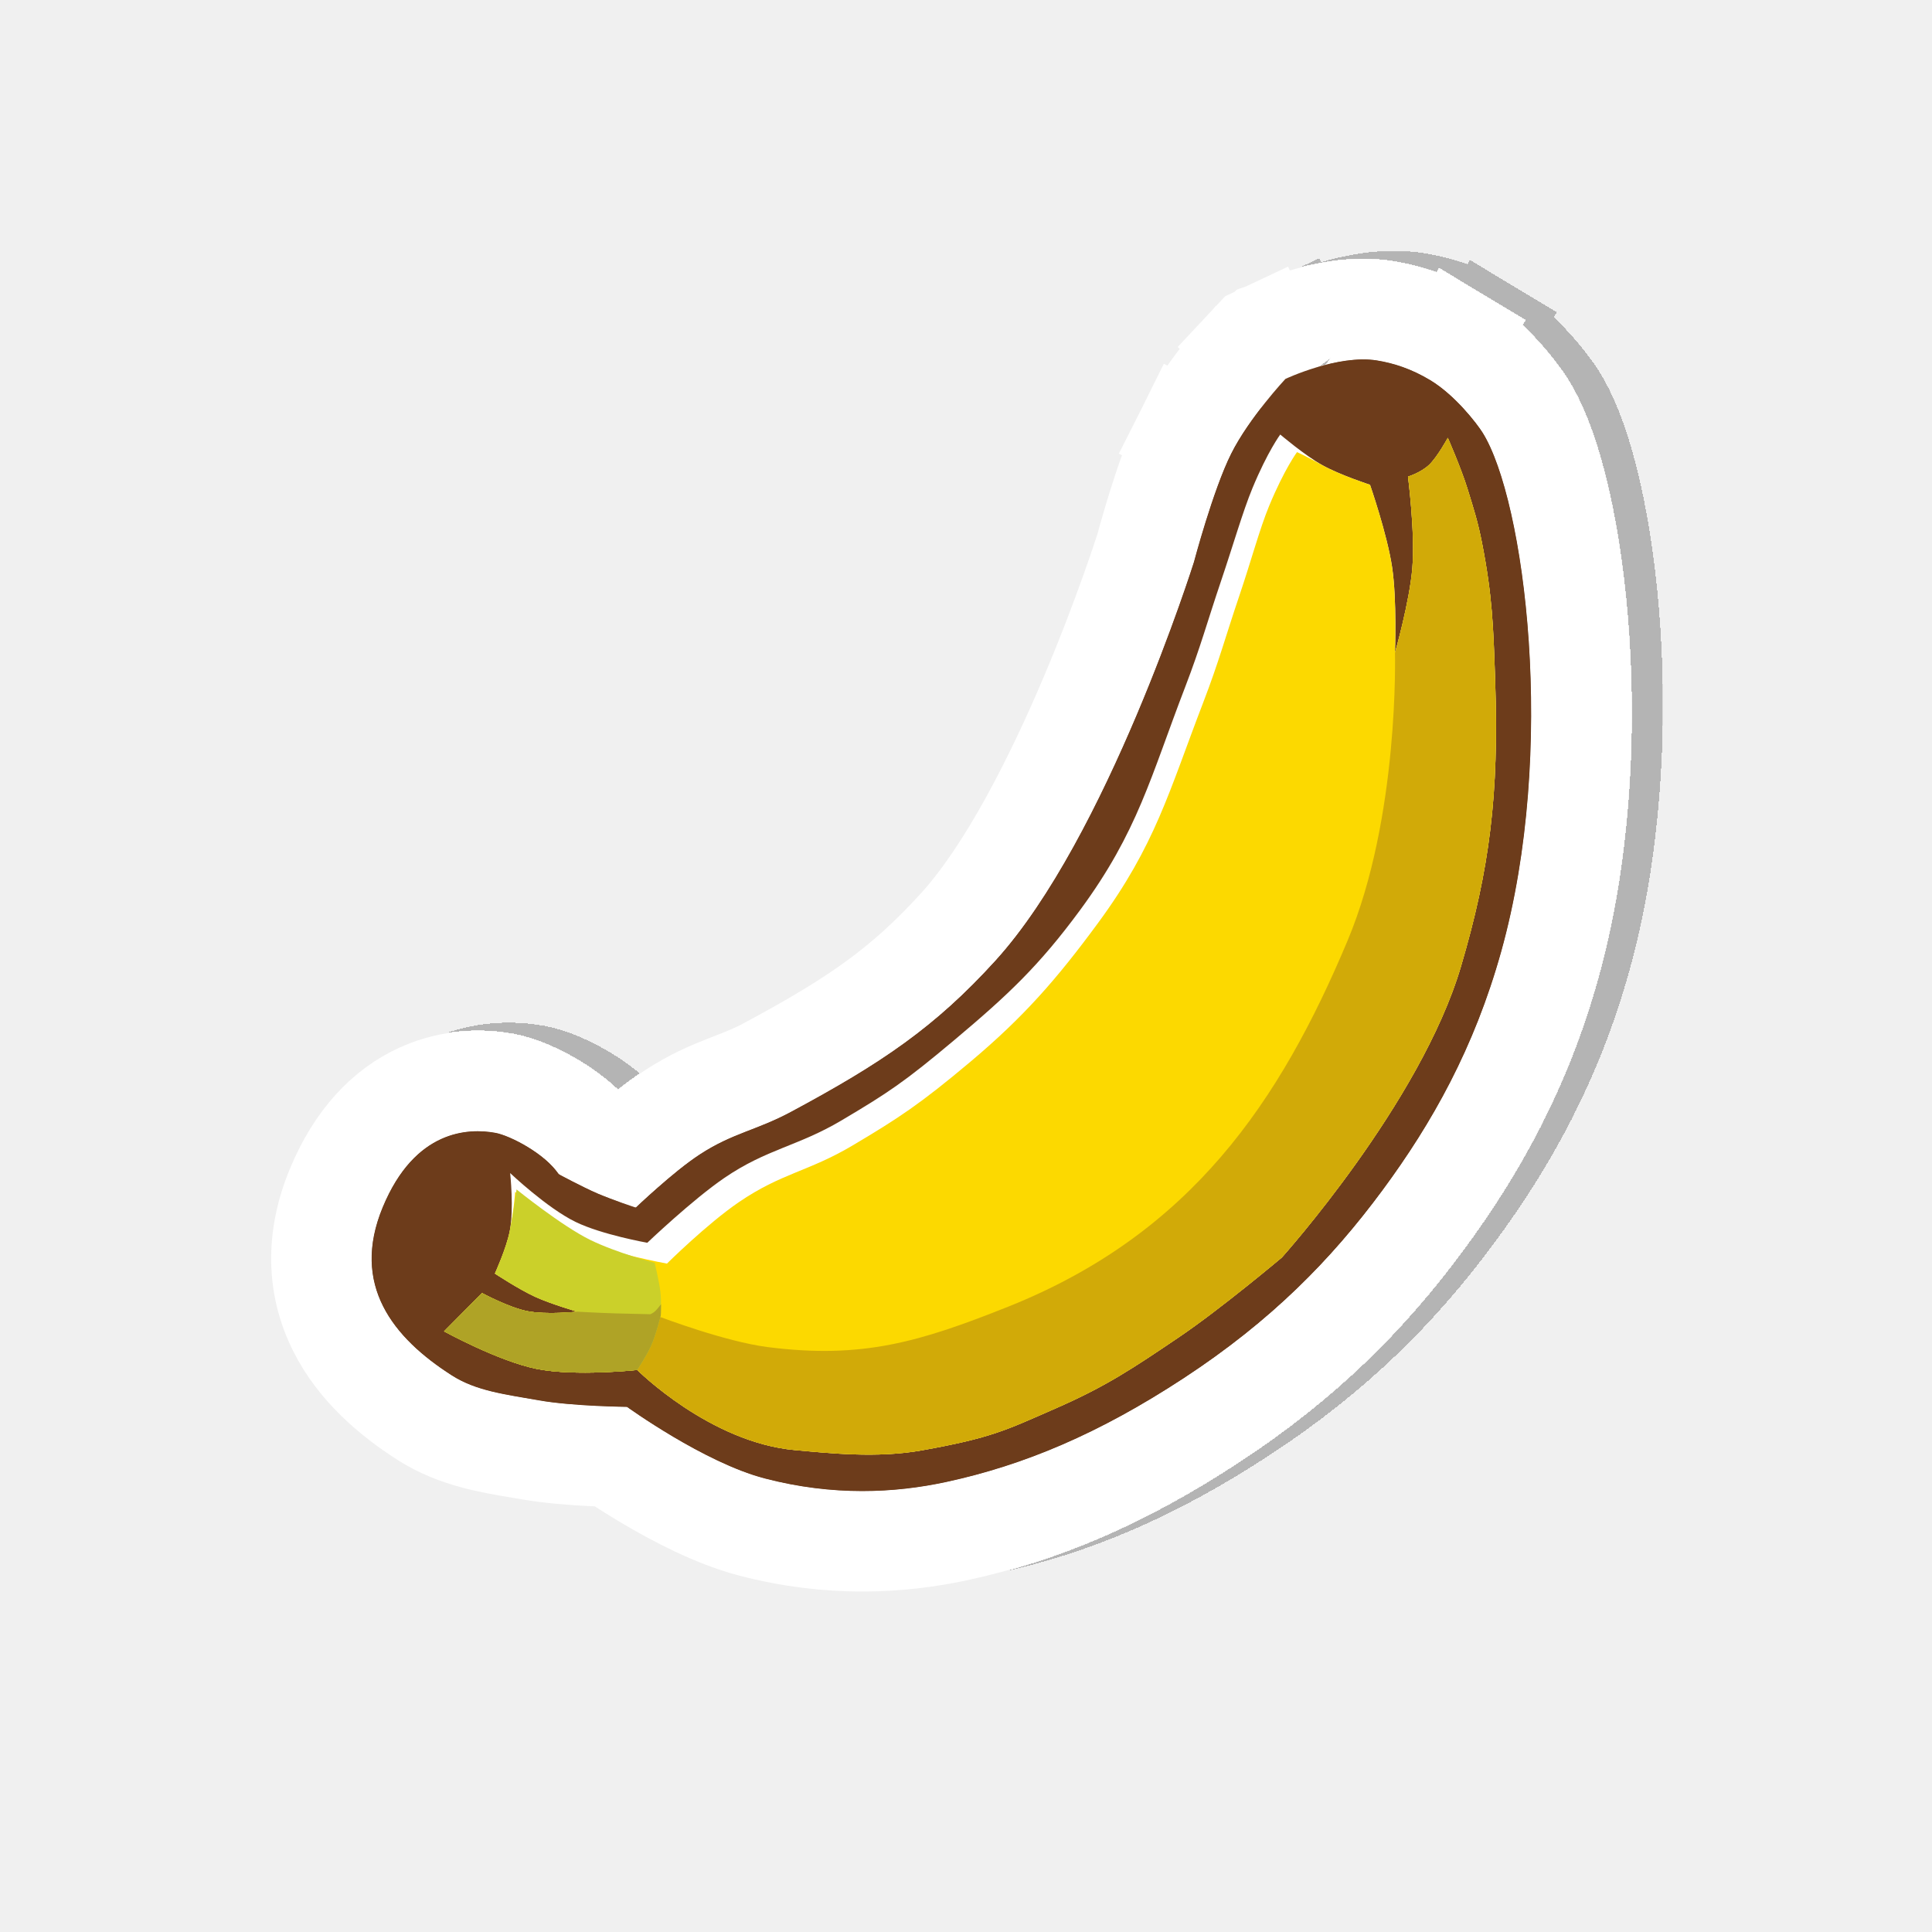
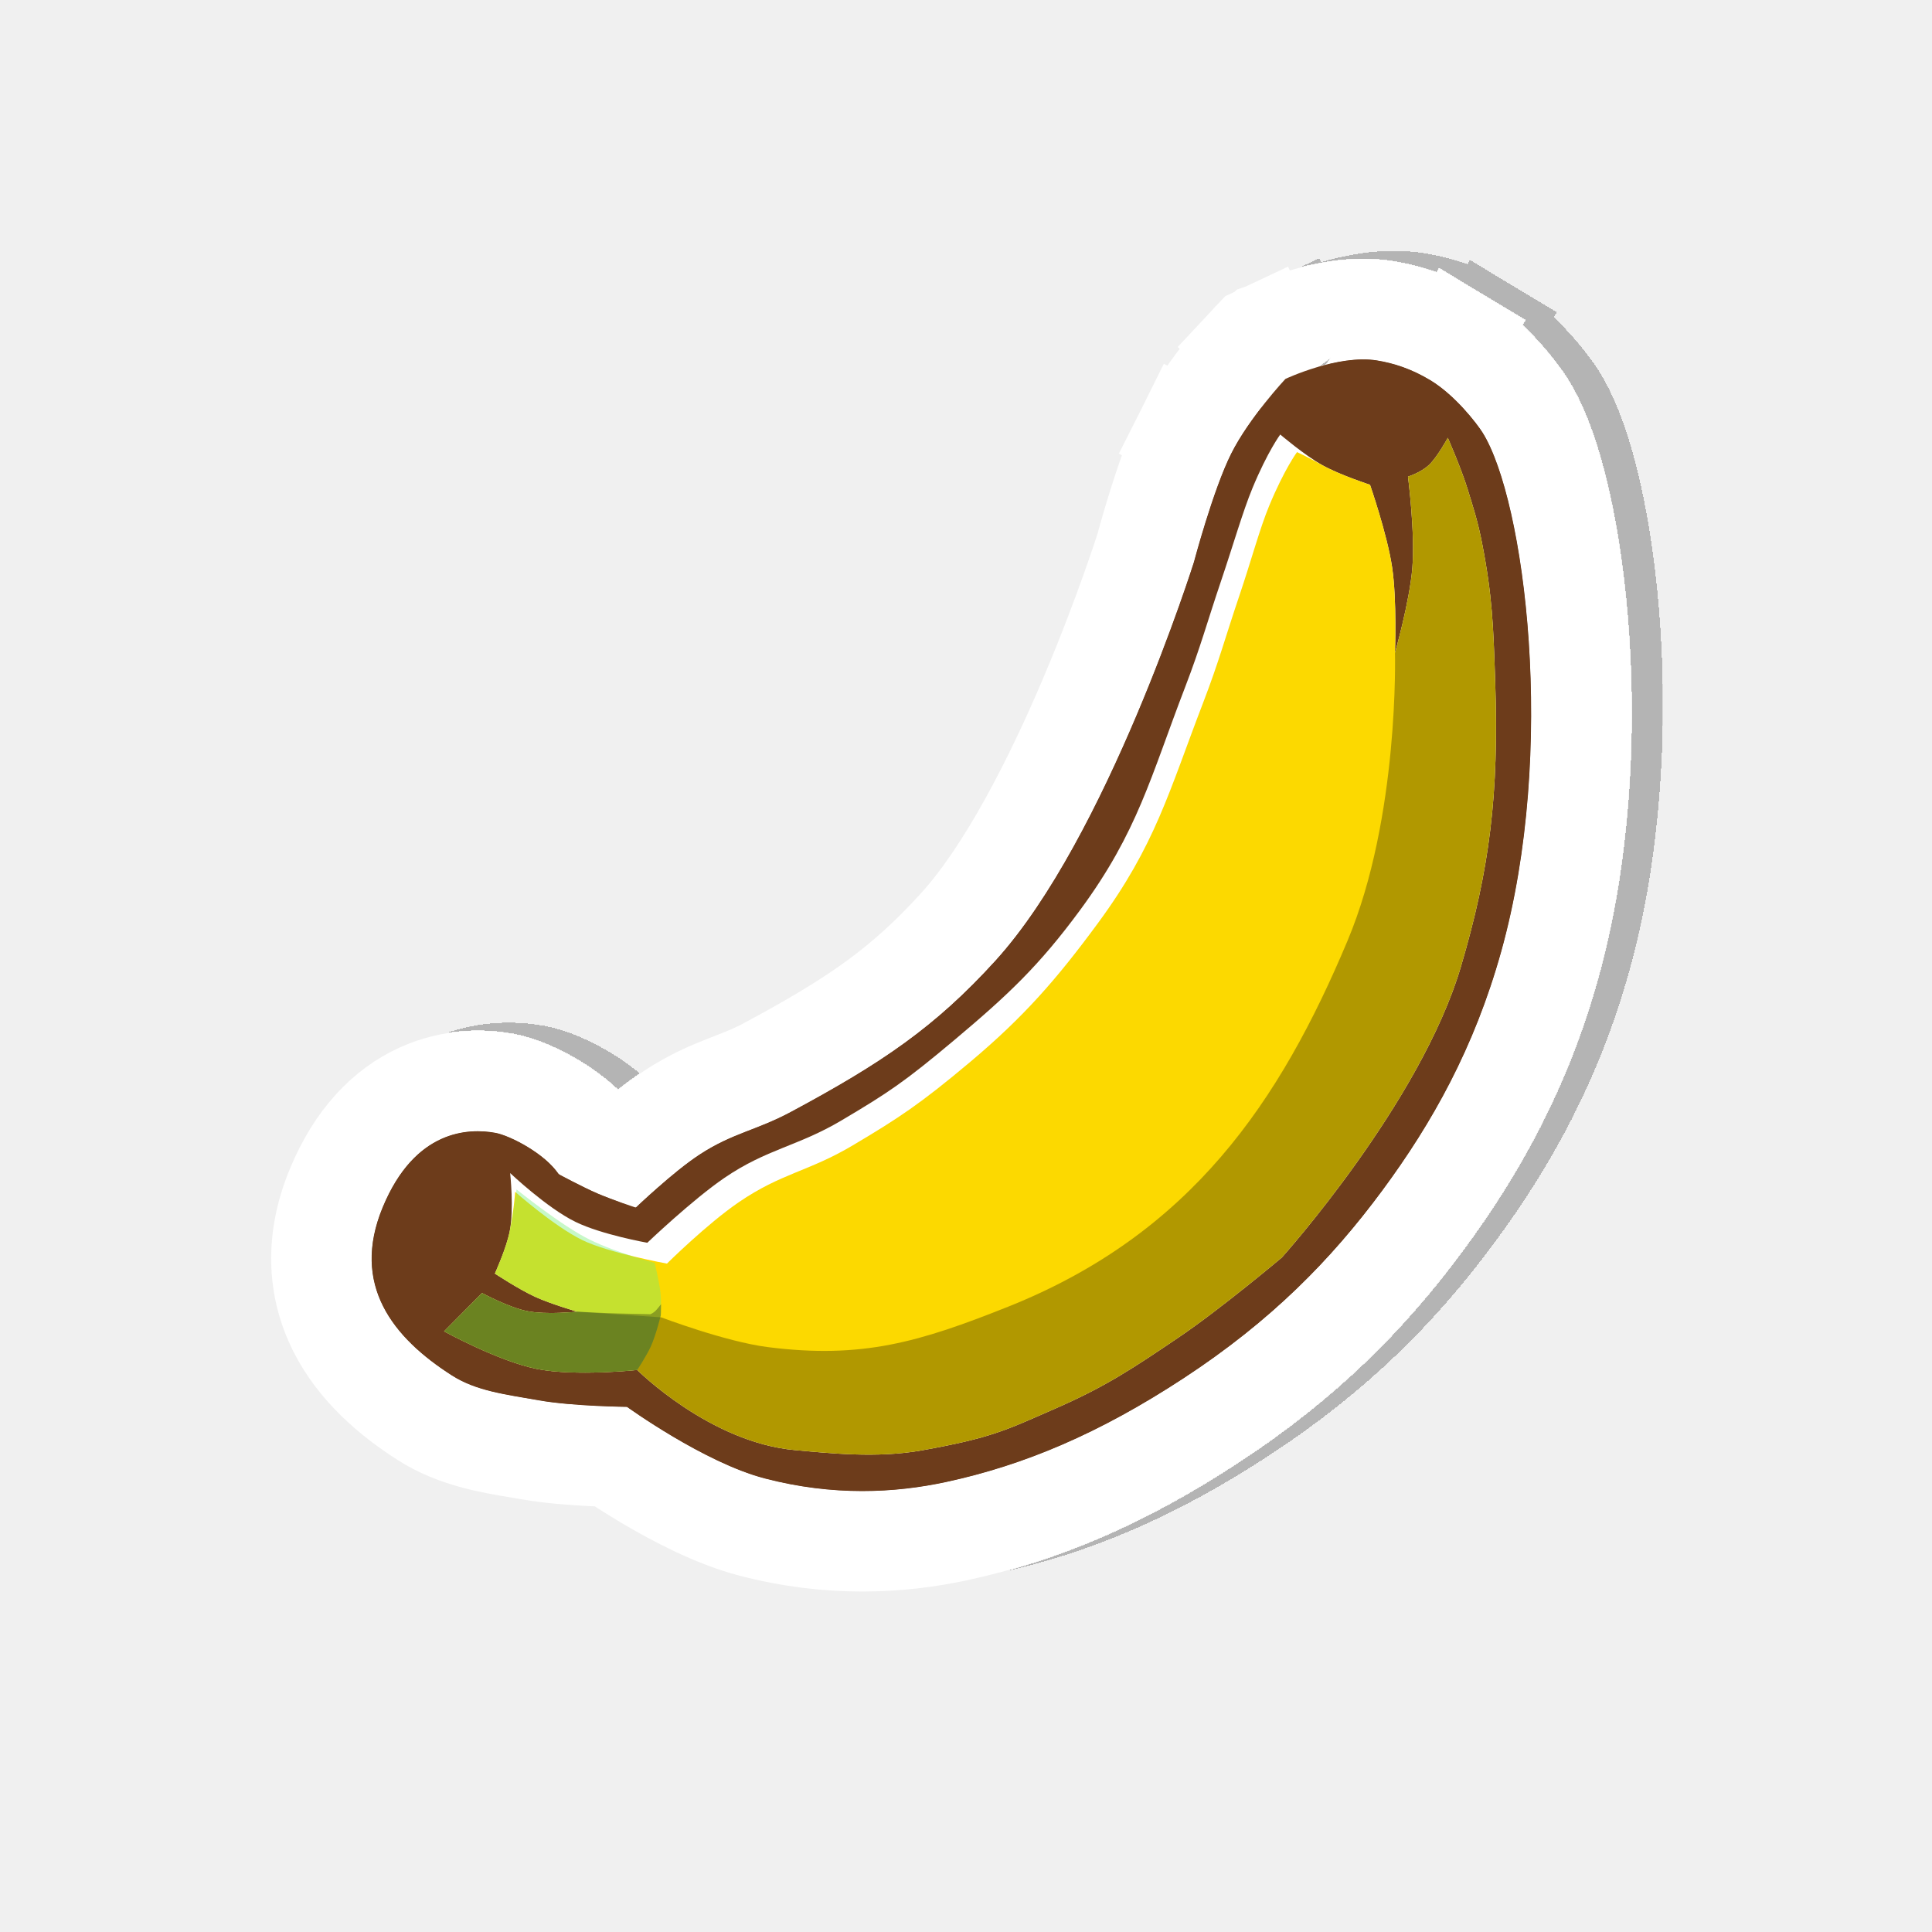
<svg xmlns="http://www.w3.org/2000/svg" width="256" height="256" viewBox="0 0 256 256" fill="none">
  <g clip-path="url(#clip0_783_469)">
    <g filter="url(#filter0_d_783_469)">
      <path d="M182.443 47.76C177.29 46.928 170.326 50.208 170.326 50.208C170.326 50.208 165.528 55.337 163.135 60.118C160.73 64.924 158.202 74.479 158.202 74.479C158.202 74.479 146.703 111.011 131.905 127.296C123.891 136.117 116.798 140.896 104.808 147.33C100.227 149.788 97.1 150.12 92.745 152.957C89.132 155.311 84.259 160.021 84.259 160.021C84.259 160.021 81.16 158.995 79.24 158.173C77.148 157.277 74.021 155.579 74.021 155.579C72.23 152.866 67.595 150.466 65.636 150.109C62.092 149.462 54.98 149.665 50.713 159.962C46.447 170.259 52.064 177.261 59.88 182.254C63.09 184.305 66.797 184.736 71.408 185.552C75.909 186.347 83.082 186.415 83.082 186.415C83.082 186.415 93.273 193.795 101.323 195.897C110.422 198.273 118.598 197.836 125.398 196.365C135.711 194.134 145.633 189.965 156.841 182.618C168.485 174.985 176.395 166.897 183.171 157.734C189.785 148.788 195.359 138.832 198.912 126.107C206.381 99.357 202.019 66.198 196.445 57.313C195.71 56.141 192.806 52.357 189.533 50.384C187.004 48.86 184.646 48.115 182.443 47.76Z" fill="#6D3C1B" />
      <path d="M170.326 50.208L167.489 44.187L166.336 44.73L165.465 45.661L170.326 50.208ZM170.326 50.208C165.465 45.661 165.464 45.662 165.464 45.662L165.463 45.664L165.46 45.666L165.454 45.673L165.435 45.693L165.379 45.754C165.332 45.805 165.268 45.875 165.188 45.963C165.028 46.138 164.806 46.386 164.534 46.696C163.993 47.313 163.25 48.184 162.423 49.221C160.825 51.226 158.69 54.129 157.183 57.139L163.135 60.118L157.183 57.139C155.717 60.069 154.349 64.116 153.412 67.119C152.924 68.683 152.516 70.087 152.229 71.1C152.086 71.607 151.972 72.019 151.894 72.308C151.86 72.432 151.832 72.533 151.812 72.609C151.793 72.668 151.768 72.747 151.736 72.845C151.654 73.099 151.529 73.481 151.364 73.978C151.033 74.97 150.541 76.418 149.903 78.211C148.625 81.801 146.772 86.751 144.473 92.188C139.774 103.294 133.559 115.578 126.979 122.82C119.665 130.87 113.29 135.225 101.661 141.465C100.048 142.331 98.713 142.85 97.05 143.497C96.796 143.596 96.533 143.698 96.261 143.805C94.212 144.609 91.851 145.595 89.111 147.381C86.88 148.834 84.46 150.868 82.746 152.379C82.737 152.387 82.728 152.395 82.719 152.403C82.406 152.281 82.114 152.163 81.861 152.054C81.04 151.703 79.907 151.144 78.889 150.62C78.71 150.529 78.54 150.44 78.38 150.357C76.801 148.565 74.872 147.194 73.335 146.265C71.4 145.095 68.952 143.948 66.832 143.561C64.233 143.087 60.077 142.871 55.682 144.876C51.139 146.949 47.225 150.992 44.564 157.414C41.746 164.216 42.038 170.575 44.824 176.096C47.442 181.284 51.931 185.074 56.297 187.863C60.356 190.456 65.033 191.234 68.765 191.854C69.279 191.94 69.775 192.022 70.249 192.106C72.932 192.58 76.198 192.811 78.604 192.93C79.473 192.973 80.268 193.003 80.936 193.024C80.988 193.059 81.04 193.094 81.094 193.13C82.252 193.906 83.883 194.963 85.789 196.093C89.46 198.27 94.678 201.041 99.641 202.337C109.921 205.022 119.173 204.522 126.806 202.871C138.02 200.445 148.693 195.918 160.49 188.185C172.861 180.075 181.33 171.418 188.522 161.691C195.51 152.24 201.508 141.561 205.323 127.897C209.313 113.604 210.099 97.834 209.211 84.566C208.765 77.905 207.888 71.746 206.726 66.586C205.602 61.599 204.088 56.971 202.084 53.776C201.463 52.787 200.294 51.23 198.848 49.652C197.411 48.084 195.373 46.133 192.968 44.683L189.533 50.384L192.968 44.683C189.645 42.68 186.467 41.667 183.504 41.189C179.39 40.525 175.165 41.508 172.538 42.297C171.111 42.726 169.886 43.182 169.014 43.532C168.575 43.709 168.217 43.861 167.958 43.975C167.828 44.032 167.723 44.079 167.645 44.115C167.605 44.133 167.572 44.148 167.546 44.16L167.513 44.176L167.5 44.182L167.494 44.184L167.492 44.186C167.491 44.186 167.489 44.187 170.326 50.208Z" stroke="white" stroke-width="13.312" />
    </g>
    <path d="M182.443 47.76C177.29 46.928 170.326 50.208 170.326 50.208C170.326 50.208 165.528 55.337 163.135 60.118C160.73 64.924 158.202 74.479 158.202 74.479C158.202 74.479 146.703 111.011 131.905 127.296C123.891 136.117 116.798 140.896 104.808 147.33C100.227 149.788 97.1 150.12 92.745 152.957C89.132 155.311 84.259 160.021 84.259 160.021C84.259 160.021 81.16 158.995 79.24 158.173C77.148 157.277 74.021 155.579 74.021 155.579C72.23 152.866 67.595 150.466 65.636 150.109C62.092 149.462 54.98 149.665 50.713 159.962C46.447 170.259 52.064 177.261 59.88 182.254C63.09 184.305 66.797 184.736 71.408 185.552C75.909 186.347 83.082 186.415 83.082 186.415C83.082 186.415 93.273 193.795 101.323 195.897C110.422 198.273 118.598 197.836 125.398 196.365C135.711 194.134 145.633 189.965 156.841 182.618C168.485 174.985 176.395 166.897 183.171 157.734C189.785 148.788 195.359 138.832 198.912 126.107C206.381 99.357 202.019 66.198 196.445 57.313C195.71 56.141 192.806 52.357 189.533 50.384C187.004 48.86 184.646 48.115 182.443 47.76Z" fill="#6D3C1B" />
    <path d="M58.846 176.41L63.874 171.338C63.874 171.338 67.378 173.233 69.837 173.731C72.391 174.249 76.51 173.806 76.51 173.806C76.51 173.806 73.029 172.803 70.928 171.842C68.733 170.839 65.576 168.753 65.576 168.753C65.576 168.753 67.092 165.437 67.54 163.17C68.125 160.208 67.597 155.438 67.597 155.438C67.597 155.438 72.459 160.049 76.247 161.902C79.727 163.603 85.771 164.672 85.771 164.672C85.771 164.672 91.75 158.969 95.977 156.083C101.634 152.219 105.69 151.908 111.499 148.464C117.674 144.804 119.859 143.356 126.47 137.8C133.535 131.864 137.671 127.993 143.14 120.56C150.779 110.176 152.452 102.974 157.046 91.022C159.123 85.616 159.942 82.461 161.798 76.975C163.421 72.175 164.685 67.751 165.955 64.684C167.972 59.816 169.639 57.577 169.639 57.577C169.639 57.577 172.887 60.342 175.257 61.66C177.573 62.948 181.535 64.235 181.535 64.235C181.535 64.235 183.812 70.791 184.463 75.16C185.115 79.543 184.84 86.501 184.84 86.501C184.84 86.501 186.785 79.714 187.145 75.239C187.524 70.529 186.568 63.153 186.568 63.153C186.568 63.153 188.26 62.632 189.347 61.61C190.445 60.579 191.843 58.014 191.843 58.014C191.843 58.014 193.618 62.065 194.451 64.766C195.309 67.55 195.821 69.108 196.38 71.966C197.739 78.919 197.877 83.037 198.111 90.012L198.124 90.393C198.622 105.204 197.41 115.106 193.583 128.067C188.235 146.174 169.852 166.624 169.852 166.624C169.852 166.624 161.781 173.427 156.189 177.204C150.075 181.334 146.584 183.689 139.825 186.645C133.197 189.544 131.396 190.519 122.148 192.18C116.185 193.251 109.807 192.545 105.375 192.15C94.054 191.141 84.434 181.529 84.434 181.529C84.434 181.529 76.197 182.412 71.088 181.379C66.031 180.357 58.846 176.41 58.846 176.41Z" fill="white" />
-     <path d="M58.846 176.41L63.873 171.337C63.873 171.337 67.377 173.233 69.837 173.731C72.391 174.249 76.51 173.806 76.51 173.806C76.51 173.806 73.029 172.803 70.927 171.842C68.733 170.839 65.576 168.752 65.576 168.752C65.576 168.752 67.091 165.437 67.539 163.17C68.124 160.208 68.261 157.921 68.261 157.921C68.261 157.921 73.372 162.466 77.16 164.318C80.64 166.019 88.374 167.434 88.374 167.434C88.374 167.434 93.674 162.179 97.901 159.293C103.558 155.429 107.118 155.25 112.926 151.807C119.101 148.147 121.965 146.251 128.576 140.695C135.641 134.759 140.008 129.761 145.476 122.329C153.116 111.945 154.855 104.991 159.449 93.039C161.526 87.633 162.345 84.478 164.2 78.992C165.824 74.192 166.906 70.083 168.176 67.016C170.194 62.148 171.86 59.909 171.86 59.909C171.86 59.909 172.886 60.342 175.257 61.66C177.573 62.948 181.535 64.235 181.535 64.235C181.535 64.235 183.812 70.791 184.462 75.16C185.115 79.543 184.84 86.501 184.84 86.501C184.84 86.501 186.785 79.714 187.145 75.239C187.523 70.529 186.567 63.153 186.567 63.153C186.567 63.153 188.26 62.632 189.347 61.61C190.444 60.579 191.843 58.014 191.843 58.014C191.843 58.014 193.618 62.065 194.45 64.766C195.308 67.55 195.821 69.108 196.38 71.966C197.739 78.919 197.877 83.037 198.111 90.012L198.124 90.393C198.621 105.203 197.41 115.106 193.582 128.067C188.235 146.174 169.852 166.624 169.852 166.624C169.852 166.624 161.781 173.427 156.188 177.204C150.075 181.334 146.584 183.689 139.824 186.645C133.197 189.543 131.396 190.519 122.147 192.18C116.184 193.251 109.806 192.545 105.375 192.15C94.053 191.141 84.433 181.529 84.433 181.529C84.433 181.529 76.197 182.411 71.088 181.379C66.03 180.357 58.846 176.41 58.846 176.41Z" fill="#FCD900" />
-     <path d="M58.846 176.41L63.874 171.338C63.874 171.338 67.378 173.233 69.837 173.731C72.391 174.249 76.51 173.806 76.51 173.806L87.621 174.555C87.621 174.555 96.097 177.777 101.716 178.495C114.22 180.093 121.841 177.826 133.55 173.158C157.837 163.476 169.629 145.928 178.561 124.641C185.44 108.248 184.84 86.501 184.84 86.501C184.84 86.501 186.785 79.714 187.145 75.24C187.524 70.529 186.568 63.153 186.568 63.153C186.568 63.153 188.26 62.632 189.347 61.61C190.445 60.579 191.843 58.014 191.843 58.014C191.843 58.014 193.618 62.065 194.451 64.766C195.309 67.55 195.821 69.108 196.38 71.967C197.764 79.045 197.882 83.185 198.124 90.393C198.622 105.204 197.41 115.106 193.583 128.067C188.235 146.174 169.852 166.624 169.852 166.624C169.852 166.624 161.781 173.427 156.189 177.204C150.075 181.334 146.584 183.689 139.825 186.645C133.197 189.544 131.396 190.519 122.148 192.18C116.185 193.251 109.807 192.545 105.375 192.15C94.054 191.141 84.434 181.529 84.434 181.529C84.434 181.529 76.197 182.412 71.088 181.379C66.031 180.358 58.846 176.41 58.846 176.41Z" fill="#D1AA08" />
-     <path d="M58.846 176.41L63.873 171.338C63.873 171.338 67.377 173.233 69.837 173.731C72.391 174.249 76.51 173.806 76.51 173.806C76.51 173.806 73.029 172.804 70.927 171.842C68.733 170.839 65.576 168.753 65.576 168.753C65.576 168.753 67.091 165.438 67.539 163.17C68.124 160.208 68.443 157.606 68.443 157.606C68.443 157.606 74.431 162.448 78.22 164.3C81.7 166.001 86.751 167.336 86.751 167.336C86.751 167.336 87.347 169.823 87.5 171.127C87.668 172.545 87.554 174.306 87.554 174.306C87.554 174.306 86.94 176.859 86.251 178.381C85.665 179.674 84.433 181.529 84.433 181.529C84.433 181.529 76.197 182.412 71.088 181.379C66.03 180.358 58.846 176.41 58.846 176.41Z" fill="#CBD02A" />
-     <path d="M58.847 176.41L63.874 171.338C63.874 171.338 67.378 173.233 69.838 173.731C72.392 174.249 76.51 173.806 76.51 173.806C76.51 173.806 79.673 173.98 81.627 174.032C83.567 174.083 86.18 174.142 86.18 174.142C86.18 174.142 86.566 173.987 86.859 173.694C87.121 173.432 87.592 172.811 87.592 172.811C87.597 173.647 87.555 174.306 87.555 174.306C87.555 174.306 86.941 176.859 86.252 178.381C85.666 179.674 84.434 181.529 84.434 181.529C84.434 181.529 76.197 182.412 71.088 181.379C66.031 180.357 58.847 176.41 58.847 176.41Z" fill="#AFA326" />
+     <path d="M58.846 176.41L63.873 171.337C63.873 171.337 67.377 173.233 69.837 173.731C72.391 174.249 76.51 173.806 76.51 173.806C76.51 173.806 73.029 172.803 70.927 171.842C68.733 170.839 65.576 168.752 65.576 168.752C65.576 168.752 67.091 165.437 67.539 163.17C68.124 160.208 68.261 157.921 68.261 157.921C68.261 157.921 73.372 162.466 77.16 164.318C80.64 166.019 88.374 167.434 88.374 167.434C88.374 167.434 93.674 162.179 97.901 159.293C103.558 155.429 107.118 155.25 112.926 151.807C119.101 148.147 121.965 146.251 128.576 140.695C135.641 134.759 140.008 129.762 145.476 122.329C153.116 111.945 154.855 104.991 159.449 93.039C161.526 87.633 162.345 84.478 164.2 78.992C165.824 74.192 166.906 70.083 168.176 67.016C170.194 62.148 171.86 59.909 171.86 59.909C171.86 59.909 172.886 60.342 175.257 61.66C177.573 62.948 181.535 64.235 181.535 64.235C181.535 64.235 183.812 70.791 184.462 75.16C185.115 79.543 184.84 86.501 184.84 86.501C184.84 86.501 186.785 79.714 187.145 75.239C187.523 70.529 186.567 63.153 186.567 63.153C186.567 63.153 188.26 62.632 189.347 61.61C190.444 60.579 191.843 58.014 191.843 58.014C191.843 58.014 193.618 62.065 194.45 64.766C195.308 67.55 195.821 69.108 196.38 71.966C197.739 78.919 197.877 83.037 198.111 90.012L198.124 90.393C198.621 105.203 197.41 115.106 193.582 128.067C188.235 146.174 169.852 166.624 169.852 166.624C169.852 166.624 161.781 173.427 156.188 177.204C150.075 181.334 146.584 183.689 139.824 186.645C133.197 189.543 131.396 190.519 122.147 192.18C116.184 193.251 109.806 192.545 105.375 192.15C94.053 191.141 84.433 181.529 84.433 181.529C84.433 181.529 76.197 182.411 71.088 181.379C66.03 180.357 58.846 176.41 58.846 176.41Z" fill="#FCD900" />
+     <path d="M58.846 176.41L63.874 171.338C63.874 171.338 67.378 173.233 69.837 173.731C72.391 174.249 76.51 173.806 76.51 173.806L87.621 174.555C87.621 174.555 96.097 177.777 101.716 178.495C114.22 180.093 121.841 177.826 133.55 173.158C157.837 163.476 169.629 145.928 178.561 124.641C185.44 108.248 184.84 86.501 184.84 86.501C184.84 86.501 186.785 79.714 187.145 75.24C187.524 70.529 186.568 63.153 186.568 63.153C186.568 63.153 188.26 62.632 189.347 61.61C190.445 60.579 191.843 58.014 191.843 58.014C191.843 58.014 193.618 62.065 194.451 64.766C195.309 67.55 195.821 69.108 196.38 71.967C197.764 79.045 197.882 83.185 198.124 90.393C198.622 105.204 197.41 115.106 193.583 128.067C188.235 146.174 169.852 166.624 169.852 166.624C169.852 166.624 161.781 173.427 156.189 177.204C150.075 181.334 146.584 183.689 139.825 186.645C133.197 189.544 131.396 190.519 122.148 192.18C116.185 193.251 109.807 192.545 105.375 192.15C94.054 191.141 84.434 181.529 84.434 181.529C84.434 181.529 76.197 182.412 71.088 181.379C66.031 180.358 58.846 176.41 58.846 176.41Z" fill="black" fill-opacity="0.3" />
+     <path d="M58.846 176.41L63.873 171.338C63.873 171.338 67.377 173.233 69.837 173.731C72.391 174.249 76.51 173.806 76.51 173.806C76.51 173.806 73.029 172.804 70.927 171.842C68.733 170.839 65.576 168.753 65.576 168.753C65.576 168.753 67.091 165.438 67.539 163.17C68.124 160.208 68.443 157.606 68.443 157.606C68.443 157.606 74.431 162.448 78.22 164.3C81.7 166.001 86.751 167.336 86.751 167.336C86.751 167.336 87.347 169.823 87.5 171.127C87.668 172.545 87.554 174.306 87.554 174.306C87.554 174.306 86.94 176.859 86.251 178.381C85.665 179.674 84.433 181.529 84.433 181.529C84.433 181.529 76.197 182.412 71.088 181.379C66.03 180.358 58.846 176.41 58.846 176.41Z" fill="#75ED77" fill-opacity="0.4" />
+     <path d="M58.847 176.41L63.874 171.338C63.874 171.338 67.378 173.233 69.838 173.731C72.392 174.249 76.51 173.806 76.51 173.806C76.51 173.806 79.673 173.98 81.627 174.032C83.567 174.083 86.18 174.142 86.18 174.142C86.18 174.142 86.566 173.987 86.859 173.694C87.121 173.432 87.592 172.811 87.592 172.811C87.597 173.647 87.555 174.306 87.555 174.306C87.555 174.306 86.941 176.859 86.252 178.381C85.666 179.674 84.434 181.529 84.434 181.529C84.434 181.529 76.197 182.412 71.088 181.379C66.031 180.357 58.847 176.41 58.847 176.41Z" fill="#010100" fill-opacity="0.3" />
  </g>
  <defs>
    <filter id="filter0_d_783_469" x="35.932" y="33.291" width="184.361" height="177.595" filterUnits="userSpaceOnUse" color-interpolation-filters="sRGB">
      <feFlood flood-opacity="0" result="BackgroundImageFix" />
      <feColorMatrix in="SourceAlpha" type="matrix" values="0 0 0 0 0 0 0 0 0 0 0 0 0 0 0 0 0 0 127 0" result="hardAlpha" />
      <feOffset dx="4.096" dy="-1.024" />
      <feComposite in2="hardAlpha" operator="out" />
      <feColorMatrix type="matrix" values="0 0 0 0 0 0 0 0 0 0 0 0 0 0 0 0 0 0 0.25 0" />
      <feBlend mode="normal" in2="BackgroundImageFix" result="effect1_dropShadow_783_469" />
      <feBlend mode="normal" in="SourceGraphic" in2="effect1_dropShadow_783_469" result="shape" />
    </filter>
    <clipPath id="clip0_783_469">
      <rect width="256" height="256" fill="white" />
    </clipPath>
  </defs>
</svg>
